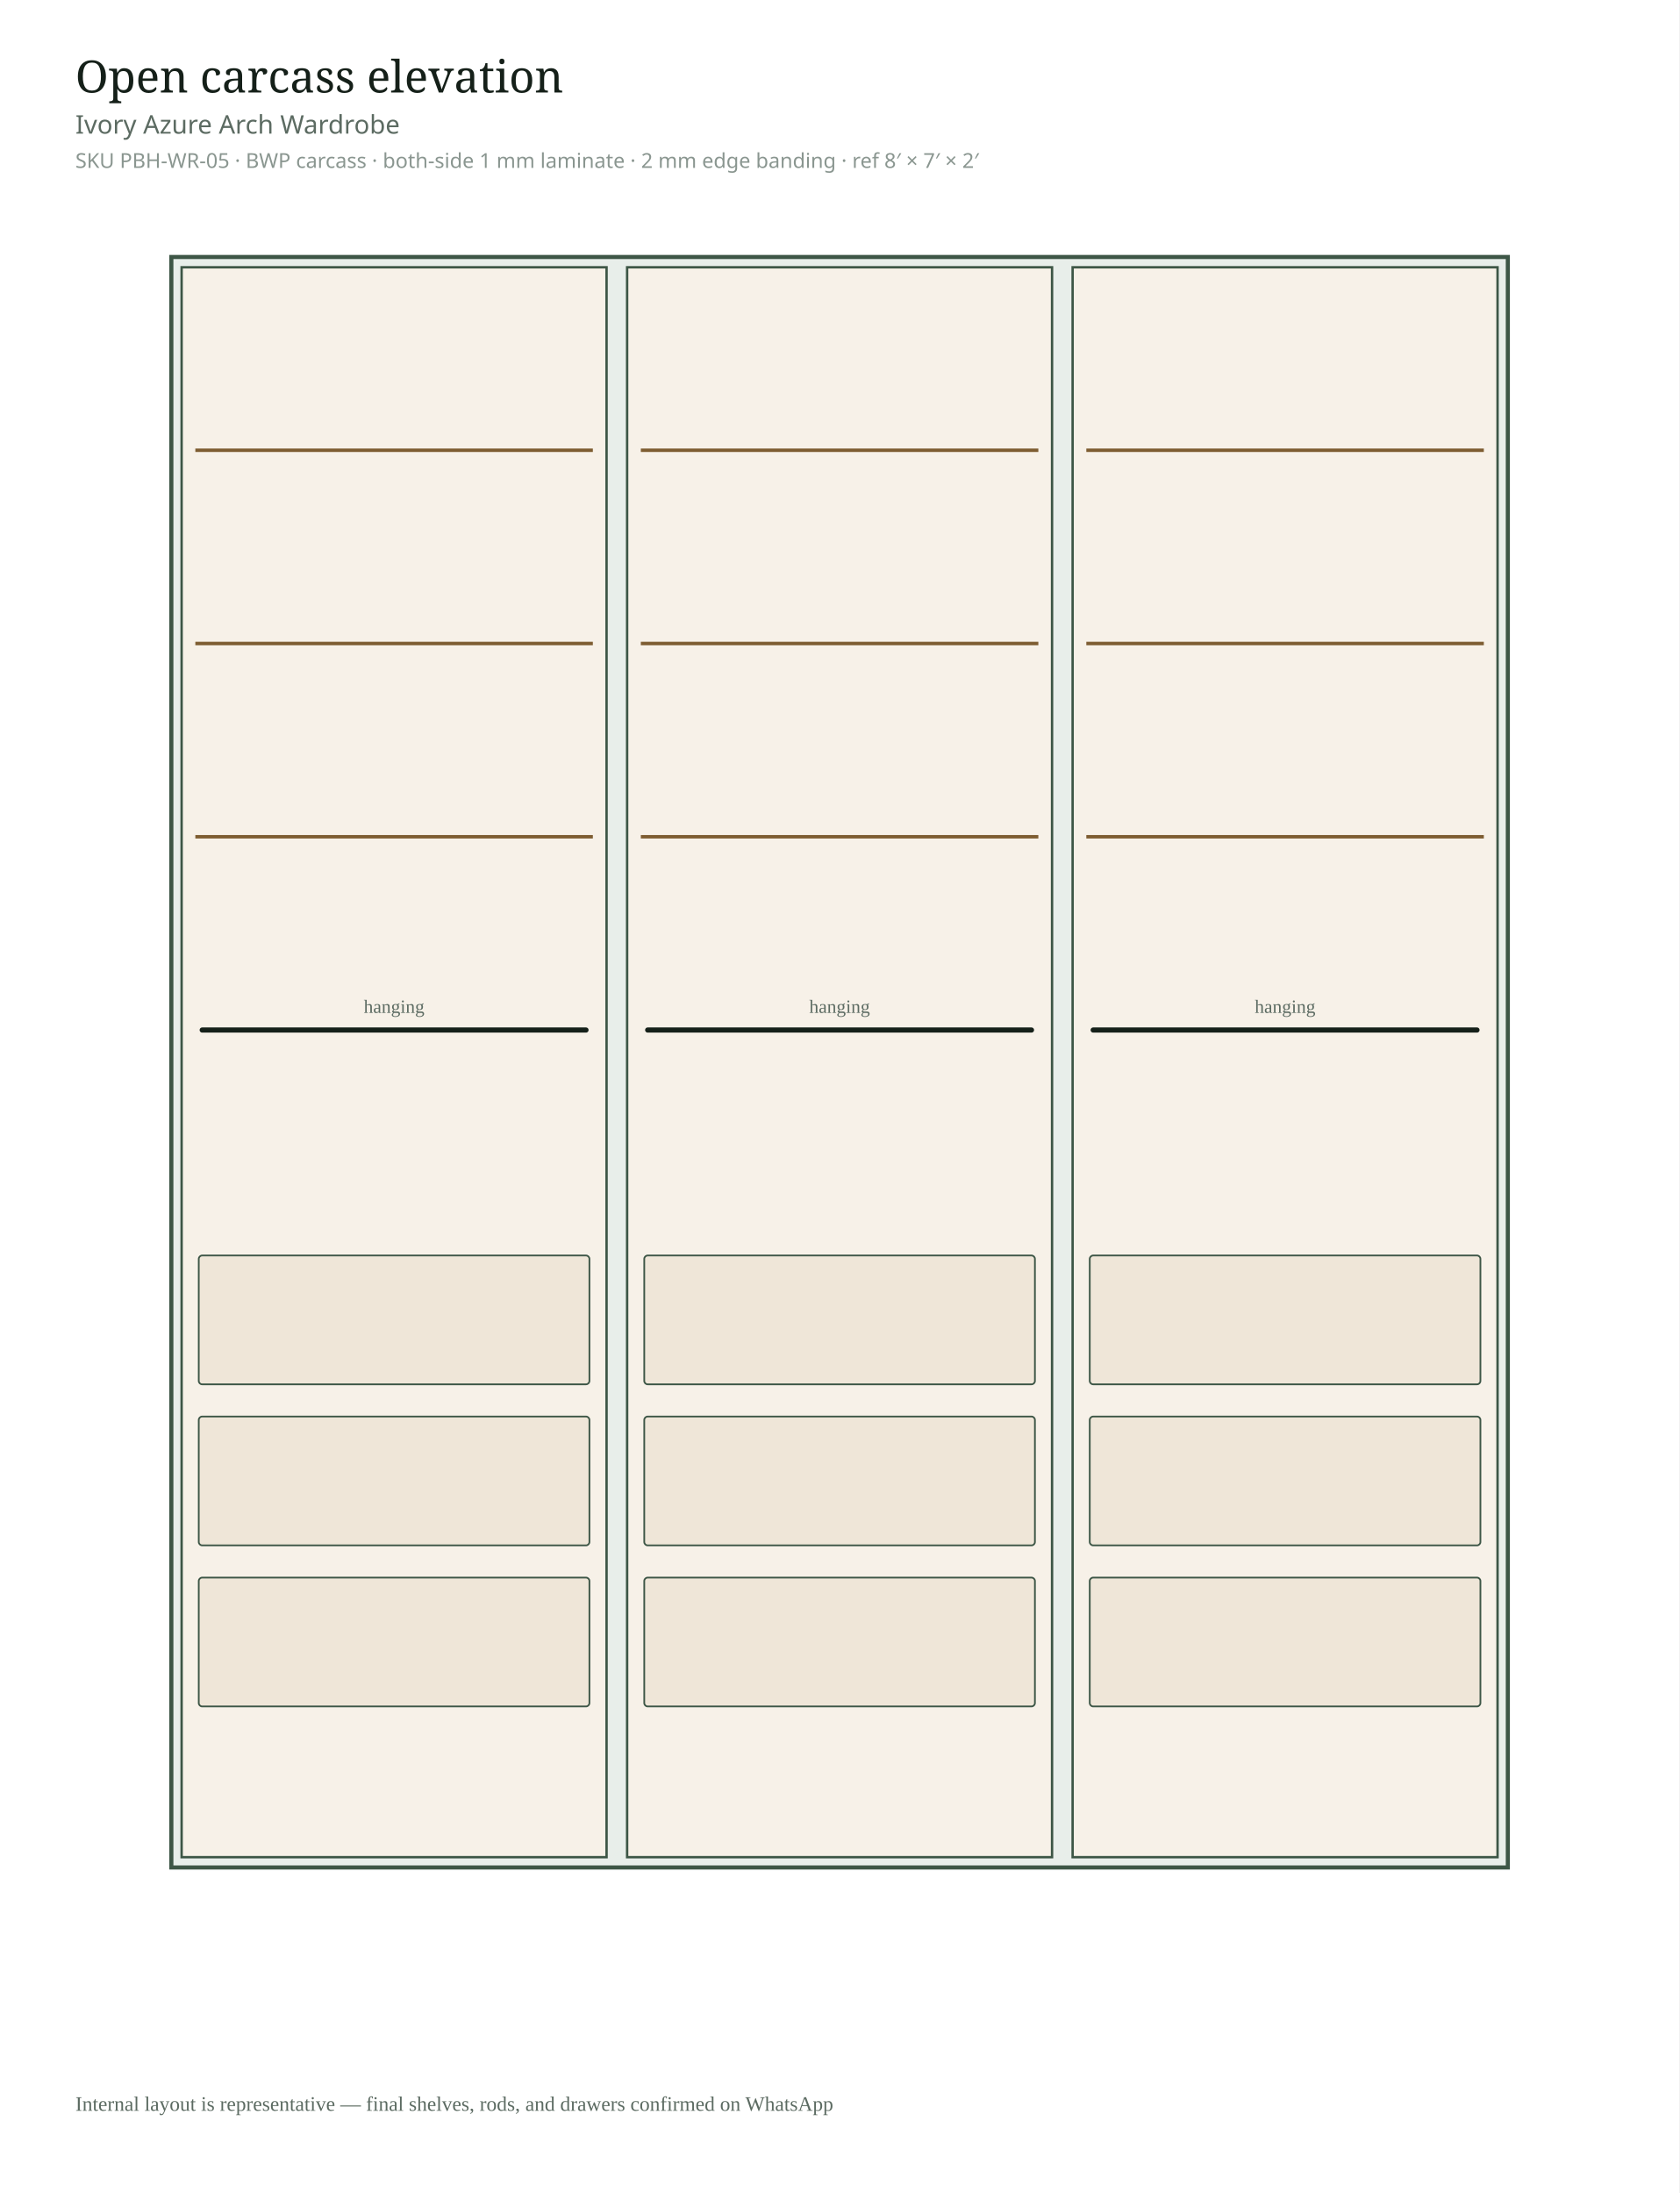
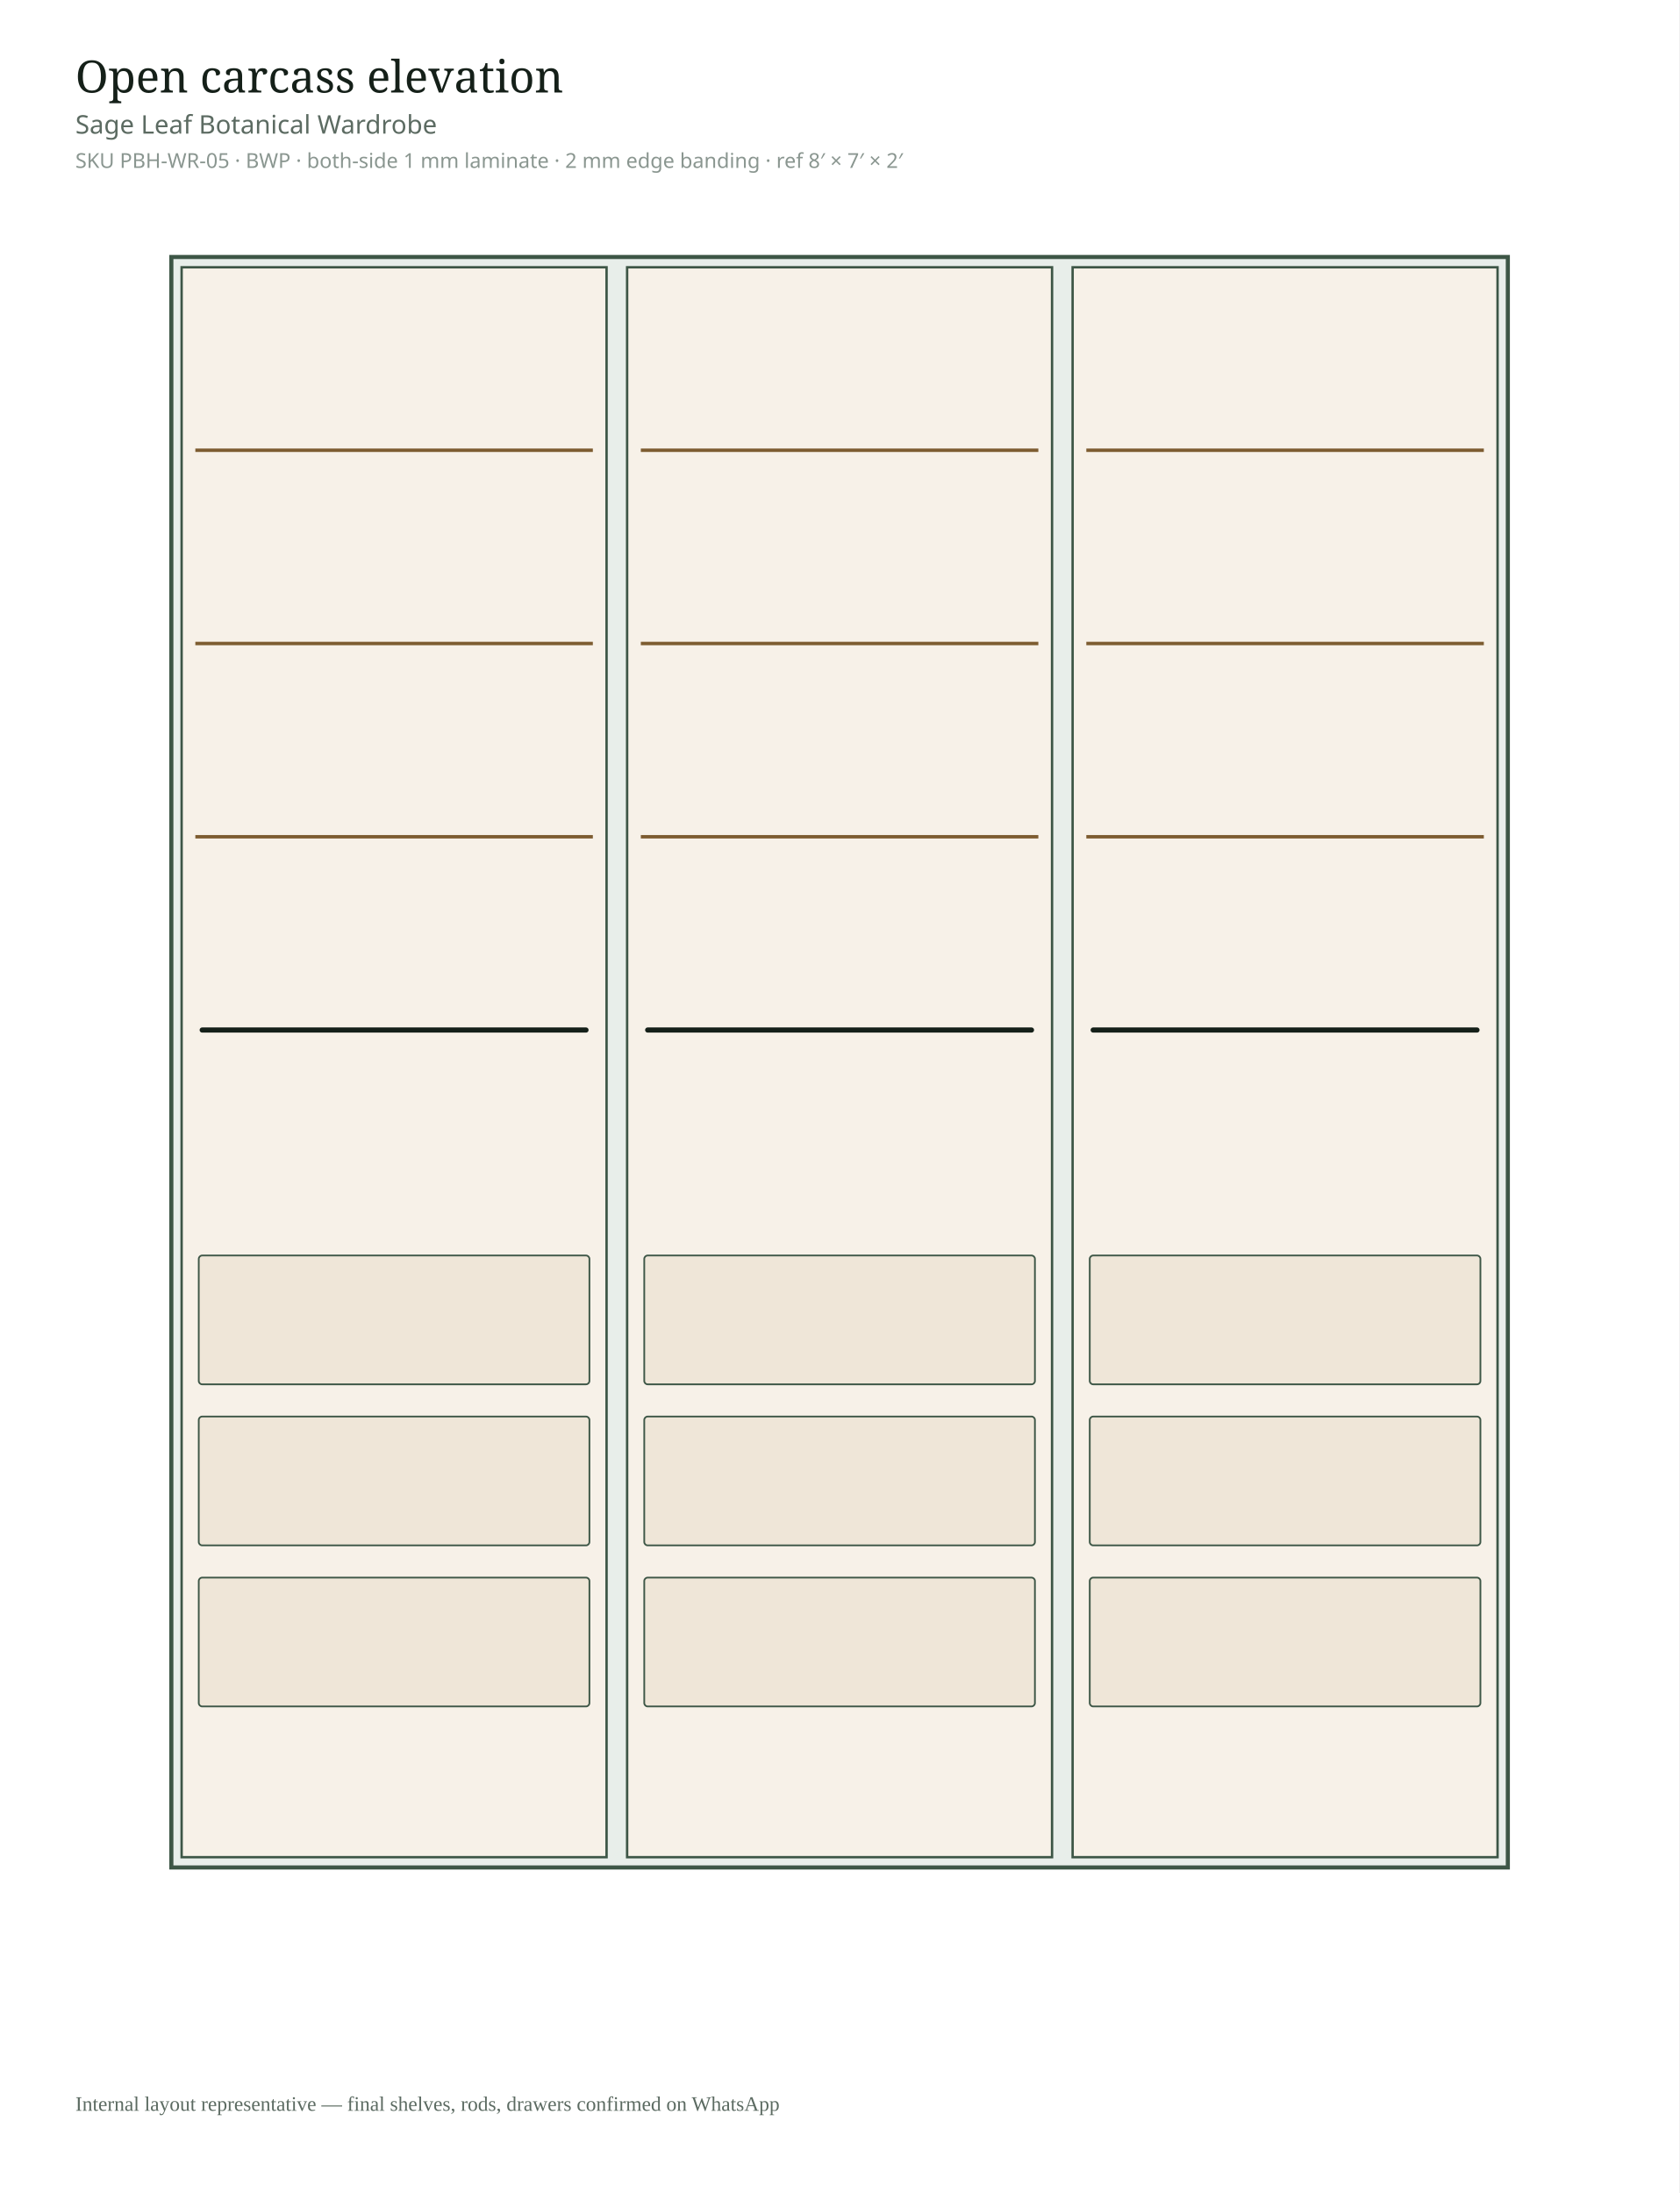
<svg xmlns="http://www.w3.org/2000/svg" viewBox="0 0 980 1280" width="980" height="1280">
  <rect width="980" height="1280" fill="#fff" />
  <text x="44" y="54" font-family="Georgia,serif" font-size="26" fill="#152019">Open carcass elevation</text>
-   <text x="44" y="78" font-family="system-ui,sans-serif" font-size="15" fill="#5c6b62">Ivory Azure Arch Wardrobe</text>
-   <text x="44" y="98" font-family="system-ui,sans-serif" font-size="12" fill="#8a9690">SKU PBH-WR-05 · BWP carcass · both-side 1 mm laminate · 2 mm edge banding · ref 8′ × 7′ × 2′</text>
+   <text x="44" y="78" font-family="system-ui,sans-serif" font-size="15" fill="#5c6b62">Sage Leaf Botanical Wardrobe</text>
+   <text x="44" y="98" font-family="system-ui,sans-serif" font-size="12" fill="#8a9690">SKU PBH-WR-05 · BWP · both-side 1 mm laminate · 2 mm edge banding · ref 8′ × 7′ × 2′</text>
  <rect x="100" y="150" width="780" height="940" fill="#e8eeea" stroke="#3d5646" stroke-width="2.4" />
  <rect x="106" y="156" width="248" height="928" fill="#f7f1e8" stroke="#3d5646" stroke-width="1.4" />
  <line x1="114" y1="262.8" x2="346" y2="262.8" stroke="#7d5c30" stroke-width="2" />
  <line x1="114" y1="375.6" x2="346" y2="375.6" stroke="#7d5c30" stroke-width="2" />
  <line x1="114" y1="488.4" x2="346" y2="488.4" stroke="#7d5c30" stroke-width="2" />
  <line x1="118" y1="601.2" x2="342" y2="601.2" stroke="#152019" stroke-width="3" stroke-linecap="round" />
-   <text x="230" y="591.2" text-anchor="middle" font-size="11" fill="#5c6b62">hanging</text>
  <rect x="116" y="732.8" width="228" height="75.2" rx="2" fill="#efe6d8" stroke="#3d5646" />
  <rect x="116" y="826.8" width="228" height="75.2" rx="2" fill="#efe6d8" stroke="#3d5646" />
  <rect x="116" y="920.8" width="228" height="75.2" rx="2" fill="#efe6d8" stroke="#3d5646" />
  <rect x="366" y="156" width="248" height="928" fill="#f7f1e8" stroke="#3d5646" stroke-width="1.4" />
  <line x1="374" y1="262.8" x2="606" y2="262.8" stroke="#7d5c30" stroke-width="2" />
  <line x1="374" y1="375.6" x2="606" y2="375.6" stroke="#7d5c30" stroke-width="2" />
  <line x1="374" y1="488.4" x2="606" y2="488.4" stroke="#7d5c30" stroke-width="2" />
  <line x1="378" y1="601.2" x2="602" y2="601.2" stroke="#152019" stroke-width="3" stroke-linecap="round" />
-   <text x="490" y="591.2" text-anchor="middle" font-size="11" fill="#5c6b62">hanging</text>
  <rect x="376" y="732.8" width="228" height="75.2" rx="2" fill="#efe6d8" stroke="#3d5646" />
  <rect x="376" y="826.8" width="228" height="75.2" rx="2" fill="#efe6d8" stroke="#3d5646" />
  <rect x="376" y="920.8" width="228" height="75.2" rx="2" fill="#efe6d8" stroke="#3d5646" />
  <rect x="626" y="156" width="248" height="928" fill="#f7f1e8" stroke="#3d5646" stroke-width="1.4" />
  <line x1="634" y1="262.8" x2="866" y2="262.8" stroke="#7d5c30" stroke-width="2" />
  <line x1="634" y1="375.6" x2="866" y2="375.6" stroke="#7d5c30" stroke-width="2" />
  <line x1="634" y1="488.4" x2="866" y2="488.4" stroke="#7d5c30" stroke-width="2" />
  <line x1="638" y1="601.2" x2="862" y2="601.2" stroke="#152019" stroke-width="3" stroke-linecap="round" />
-   <text x="750" y="591.2" text-anchor="middle" font-size="11" fill="#5c6b62">hanging</text>
  <rect x="636" y="732.8" width="228" height="75.2" rx="2" fill="#efe6d8" stroke="#3d5646" />
  <rect x="636" y="826.8" width="228" height="75.2" rx="2" fill="#efe6d8" stroke="#3d5646" />
  <rect x="636" y="920.8" width="228" height="75.2" rx="2" fill="#efe6d8" stroke="#3d5646" />
-   <text x="44" y="1232" font-size="12" fill="#5c6b62">Internal layout is representative — final shelves, rods, and drawers confirmed on WhatsApp</text>
+   <text x="44" y="1232" font-size="12" fill="#5c6b62">Internal layout representative — final shelves, rods, drawers confirmed on WhatsApp</text>
</svg>
